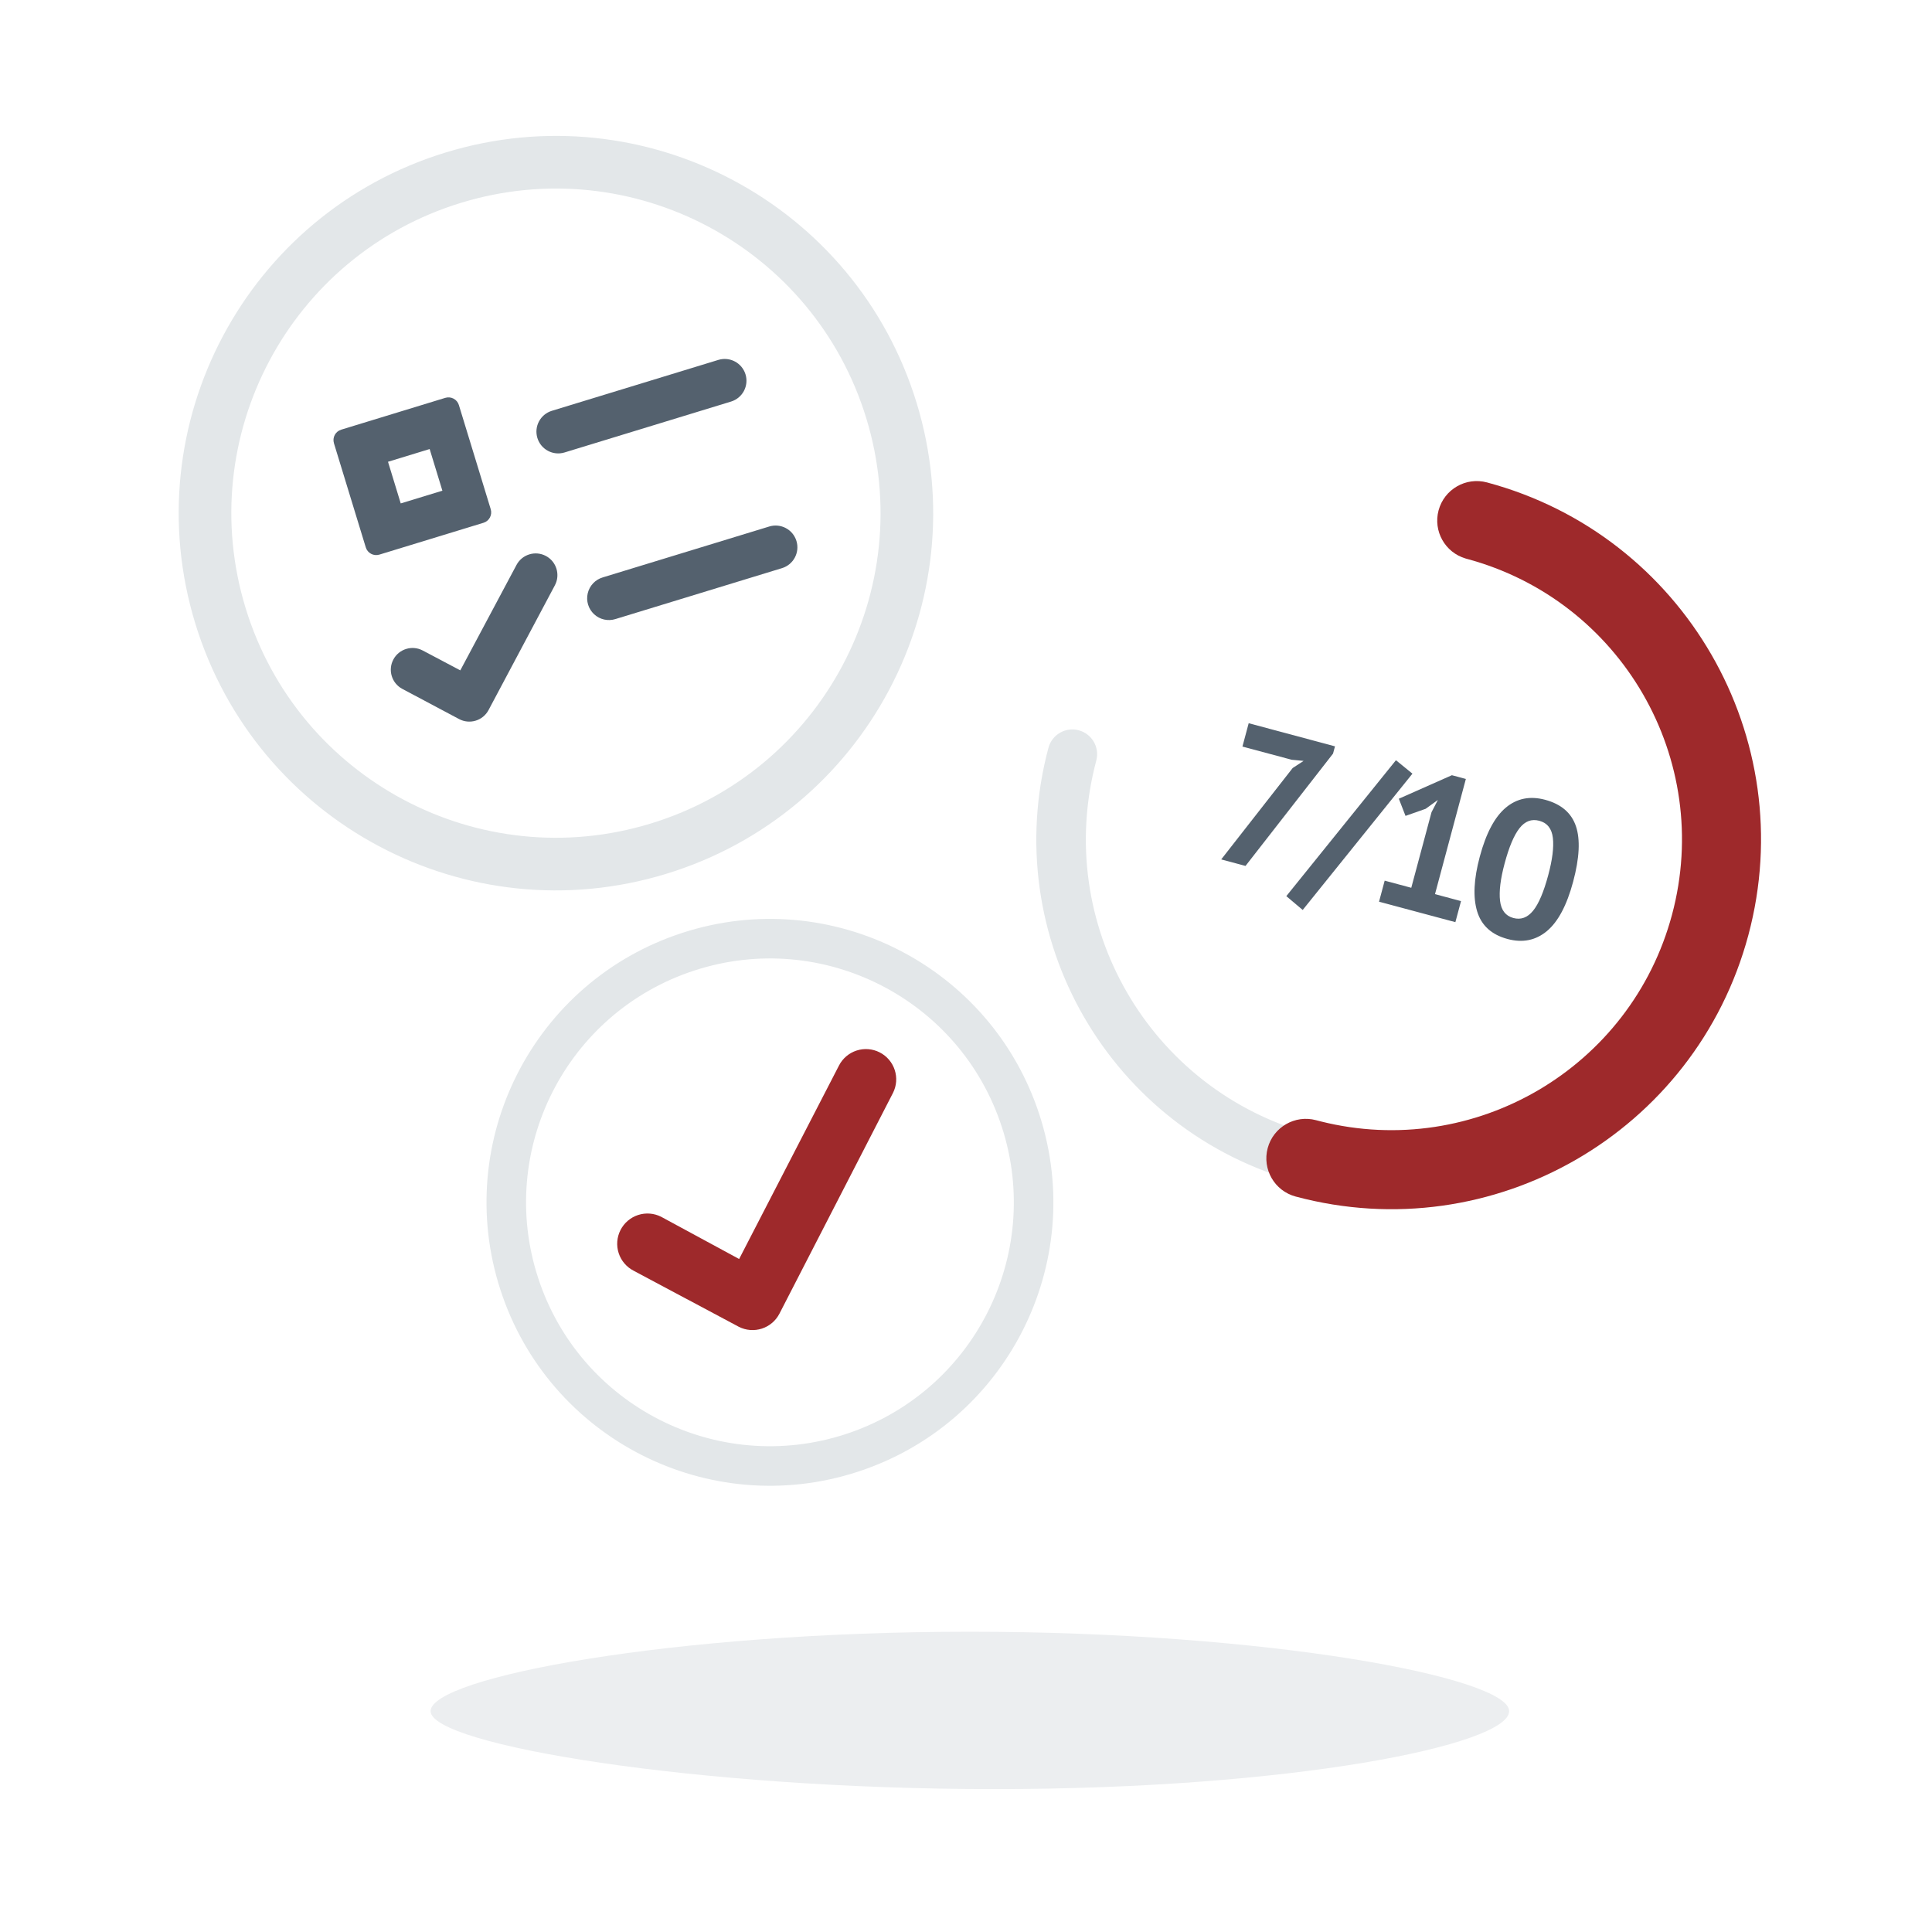
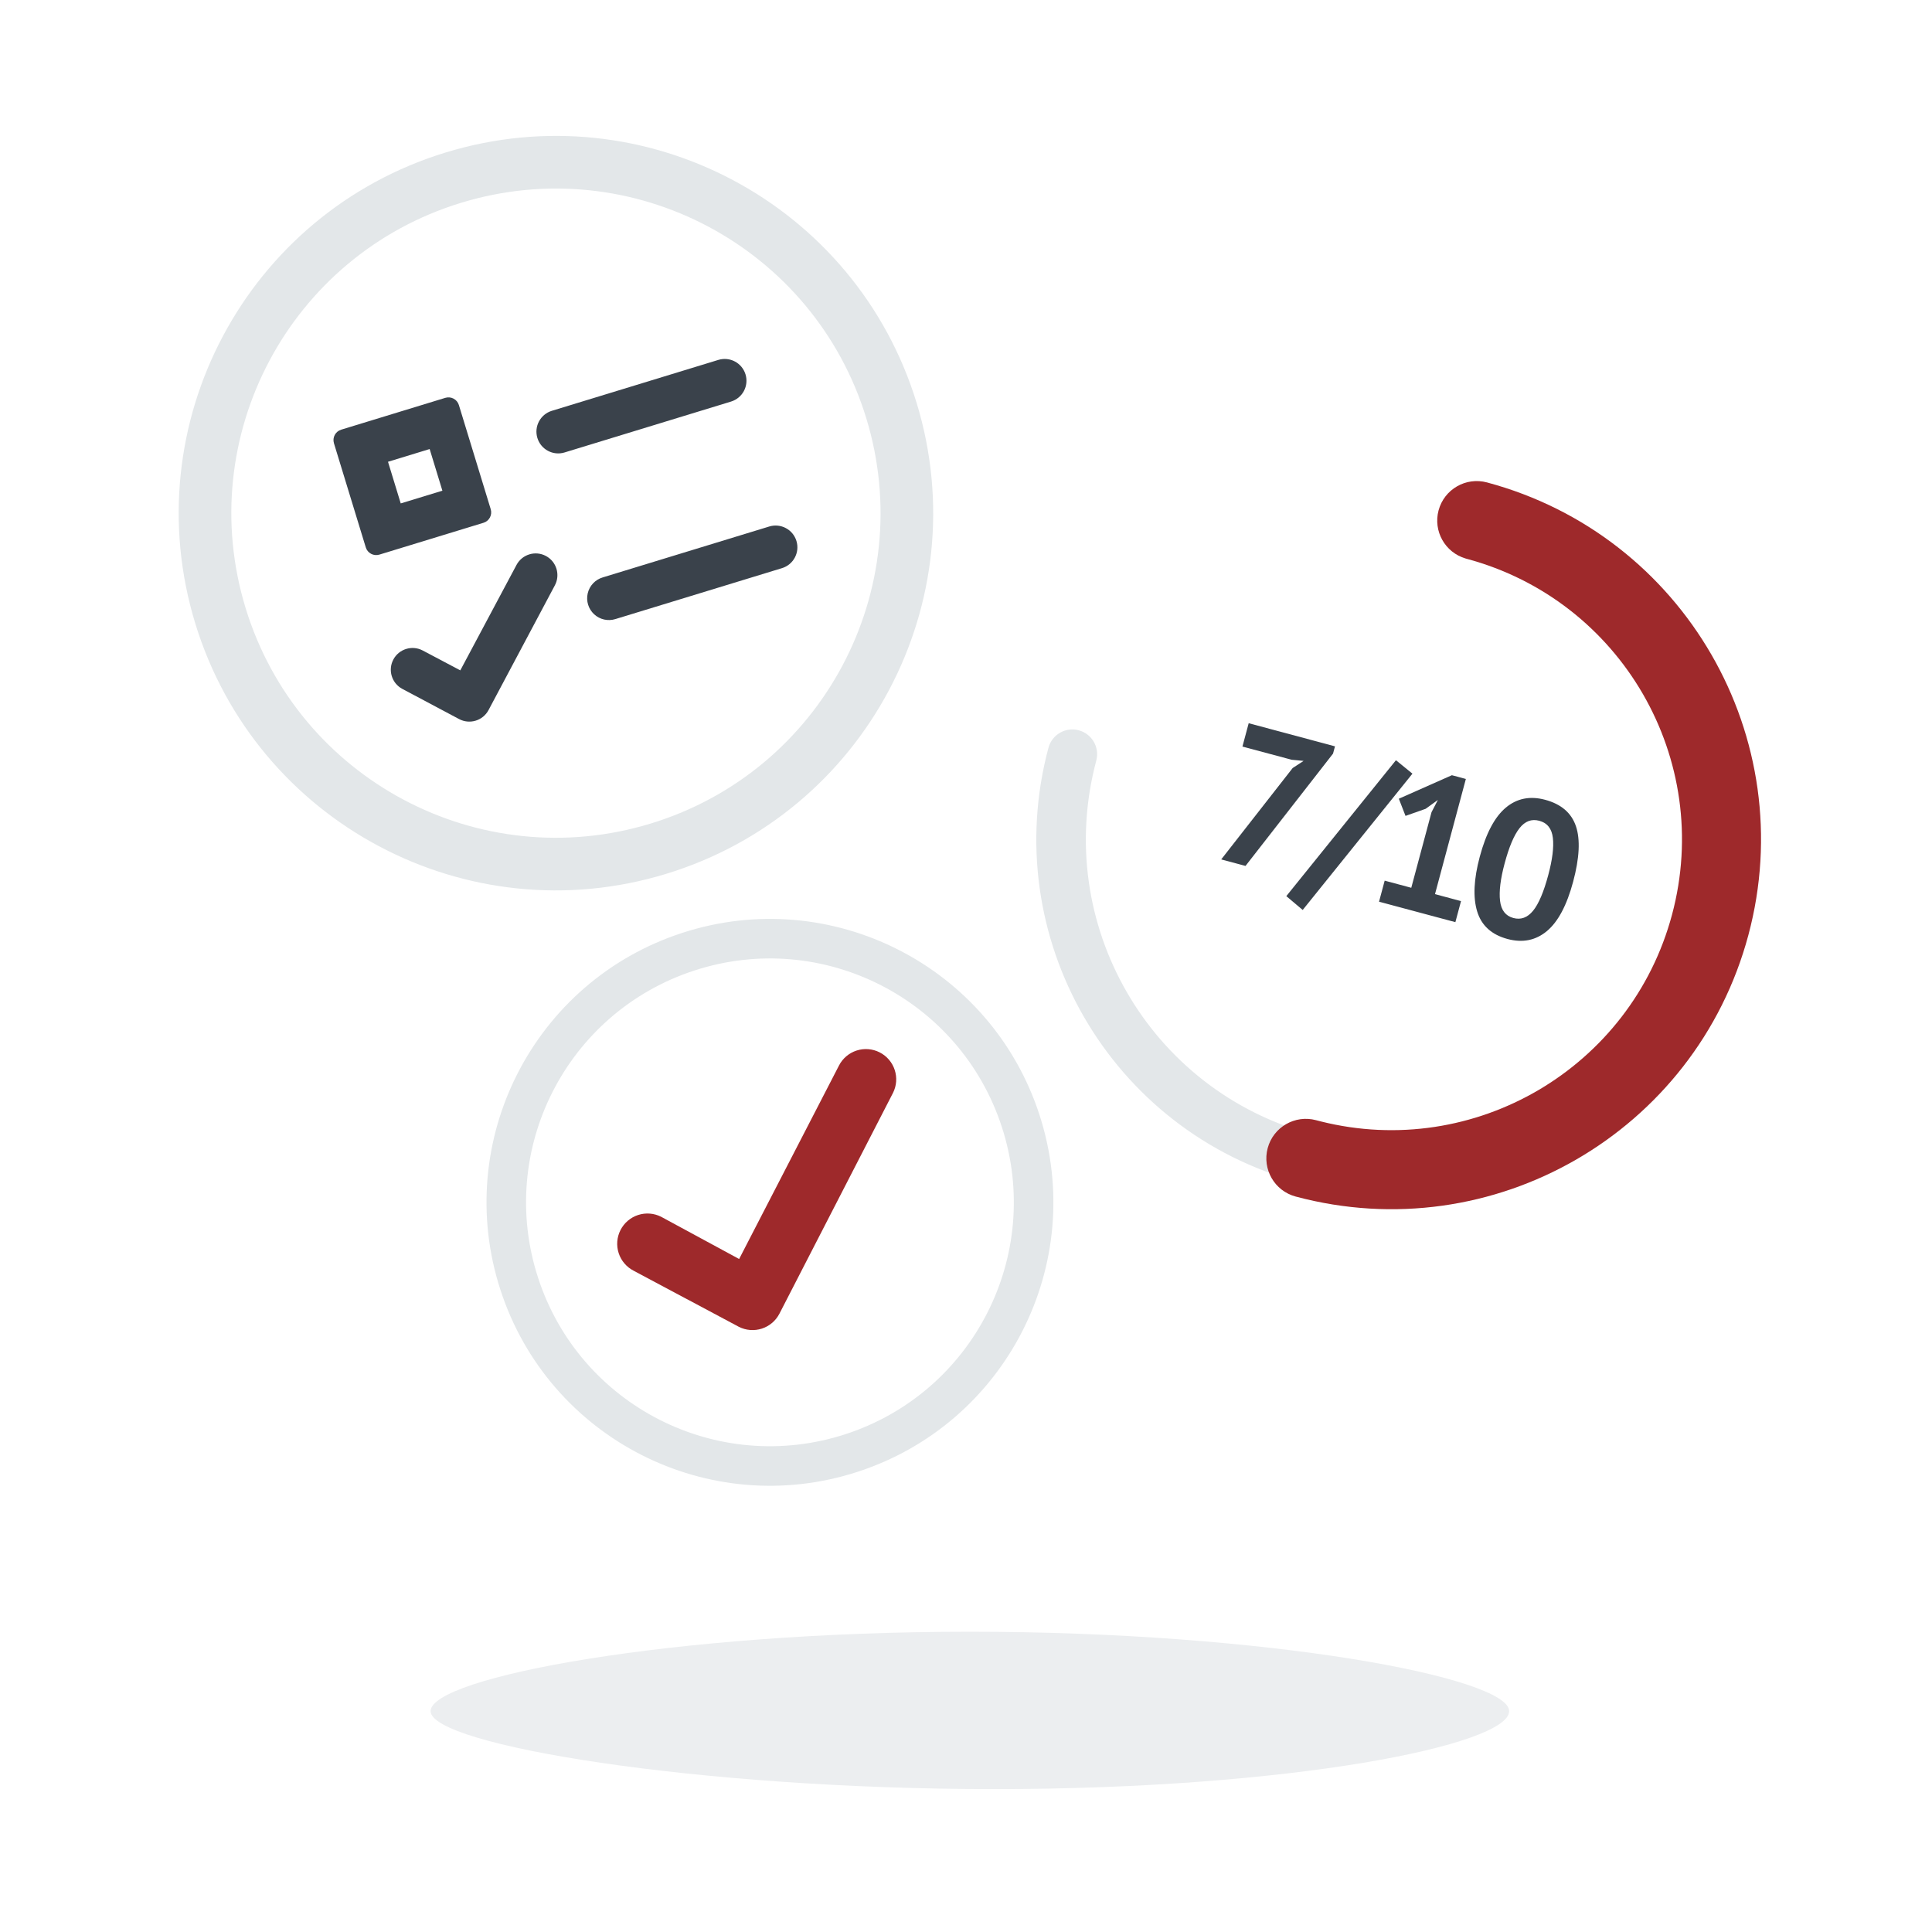
<svg xmlns="http://www.w3.org/2000/svg" width="676" height="676" viewBox="0 0 676 676">
  <g fill="none" fill-rule="evenodd">
-     <path d="M238.763 326.396c52.08-16.922 108.016 11.58 124.937 63.659 16.922 52.08-11.579 108.016-63.658 124.938-52.08 16.921-108.017-11.58-124.938-63.66-16.922-52.079 11.58-108.015 63.659-124.937zm111.78 67.934c-14.561-44.812-62.692-69.337-107.505-54.776-44.813 14.56-69.337 62.692-54.776 107.504 14.56 44.813 62.692 69.337 107.504 54.777 44.813-14.56 69.337-62.692 54.777-107.505zM518.95 173.784c66.245 17.75 105.558 85.84 87.807 152.086-17.75 66.244-85.841 105.557-152.086 87.806-66.244-17.75-105.557-85.841-87.807-152.086a8.664 8.664 0 0116.737 4.485c-15.273 57.001 18.554 115.591 75.555 130.865 57.001 15.273 115.591-18.554 130.865-75.555 15.12-56.431-17.882-114.42-73.852-130.394l-1.703-.47a8.664 8.664 0 114.484-16.737zM155.94 53.352c69.698-21.31 143.474 17.918 164.783 87.617 21.309 69.698-17.919 143.474-87.617 164.783-69.698 21.308-143.474-17.919-164.783-87.617C47.014 148.437 86.241 74.66 155.94 53.352zm147.173 93c-18.335-59.973-81.817-93.726-141.79-75.39-59.973 18.335-93.726 81.816-75.39 141.79 18.335 59.972 81.816 93.726 141.79 75.39 59.972-18.335 93.726-81.817 75.39-141.79z" fill="#E3E7E9" />
-     <path d="M526.889 282.58c3.882-3.241 8.456-4.156 13.722-2.745 5.624 1.507 9.223 4.588 10.798 9.243 1.575 4.656 1.25 11.134-.974 19.436-2.212 8.257-5.274 14.014-9.184 17.271-3.91 3.257-8.5 4.18-13.766 2.77-5.578-1.495-9.12-4.704-10.623-9.628-1.503-4.923-1.202-11.312.903-19.167 2.2-8.212 5.242-13.939 9.124-17.18zm-18.877-11.336l4.887 1.31-10.799 40.301 9.105 2.44-1.973 7.364-26.712-7.158 1.973-7.364 9.306 2.494 7.085-26.444 2.224-4.284-4.271 3.09-7.053 2.486-2.337-6.007 18.565-8.228zm30.56 15.937c-2.679-.717-4.98.15-6.904 2.6-1.924 2.45-3.657 6.553-5.2 12.31-1.46 5.446-1.995 9.81-1.607 13.096.387 3.285 1.942 5.292 4.665 6.021 2.633.706 4.928-.138 6.885-2.532 1.957-2.393 3.73-6.558 5.32-12.494 1.448-5.4 1.986-9.73 1.615-12.986-.371-3.256-1.963-5.261-4.775-6.015zm-50.136-21.183l5.772 4.704-38.395 47.689-5.735-4.838 38.358-47.555zm-51.524-12.945l30.193 8.09-.682 2.545-30.62 39.296-8.502-2.278 25-31.977 3.824-2.491-4.196-.407-17.205-4.61 2.188-8.168zM191.007 194.53a7.596 7.596 0 013.14 10.274L170.94 248.45a7.619 7.619 0 01-10.304 3.15l-19.864-10.561a7.596 7.596 0 01-3.14-10.273 7.615 7.615 0 0110.281-3.157l13.146 6.949 19.667-36.892a7.605 7.605 0 0110.28-3.137zm87.666-5.251a7.619 7.619 0 01-5.058 9.514l-58.289 17.82a7.619 7.619 0 11-4.455-14.572l58.289-17.82a7.619 7.619 0 019.513 5.058zm-118.109-47.545l11.138 36.43a3.81 3.81 0 01-2.529 4.757l-36.43 11.138a3.81 3.81 0 01-4.757-2.53l-11.138-36.43a3.81 3.81 0 012.529-4.757l36.43-11.138a3.81 3.81 0 014.757 2.53zm-10.23 15.384l-14.573 4.455 4.455 14.572 14.573-4.455-4.455-14.572zm110.519-26.128a7.619 7.619 0 01-5.059 9.514l-58.289 17.82a7.619 7.619 0 01-4.455-14.572l58.289-17.82a7.619 7.619 0 019.514 5.058z" fill="#54616e" />
-     <path d="M520.287 168.797c-7.376-1.976-14.957 2.4-16.934 9.777-1.948 7.273 2.28 14.746 9.471 16.847l.306.086c54.247 14.535 86.44 70.295 71.904 124.542-14.39 53.705-69.184 85.794-122.914 72.326l-1.628-.422c-7.376-1.976-14.957 2.401-16.933 9.777-1.976 7.375 2.4 14.957 9.776 16.933 68.999 18.488 139.92-22.459 158.409-91.457 18.488-68.999-22.459-139.92-91.457-158.409zM293.545 372.853L258.62 440.52l-27.262-14.76a10.587 10.587 0 00-14.247 4.63 10.587 10.587 0 004.629 14.247l36.756 19.598a10.587 10.587 0 0014.247-4.63l39.69-77.156c2.647-5.195.577-11.567-4.64-14.225a10.587 10.587 0 00-14.248 4.629z" fill="#9e292b" />
+     <path d="M238.763 326.396c52.08-16.922 108.016 11.58 124.937 63.659 16.922 52.08-11.579 108.016-63.658 124.938-52.08 16.921-108.017-11.58-124.938-63.66-16.922-52.079 11.58-108.015 63.659-124.937zm111.78 67.934c-14.561-44.812-62.692-69.337-107.505-54.776-44.813 14.56-69.337 62.692-54.776 107.504 14.56 44.813 62.692 69.337 107.504 54.777 44.813-14.56 69.337-62.692 54.777-107.505zM518.95 173.784c66.245 17.75 105.558 85.84 87.807 152.086-17.75 66.244-85.841 105.557-152.086 87.806-66.244-17.75-105.557-85.841-87.807-152.086a8.664 8.664 0 0 1 16.737 4.485c-15.273 57.001 18.554 115.591 75.555 130.865 57.001 15.273 115.591-18.554 130.865-75.555 15.12-56.431-17.882-114.42-73.852-130.394l-1.703-.47a8.664 8.664 0 1 1 4.484-16.737zM155.94 53.352c69.698-21.31 143.474 17.918 164.783 87.617 21.309 69.698-17.919 143.474-87.617 164.783-69.698 21.308-143.474-17.919-164.783-87.617C47.014 148.437 86.241 74.66 155.94 53.352zm147.173 93c-18.335-59.973-81.817-93.726-141.79-75.39-59.973 18.335-93.726 81.816-75.39 141.79 18.335 59.972 81.816 93.726 141.79 75.39 59.972-18.335 93.726-81.817 75.39-141.79z" fill="#E3E7E9" />
+     <path d="M526.889 282.58c3.882-3.241 8.456-4.156 13.722-2.745 5.624 1.507 9.223 4.588 10.798 9.243 1.575 4.656 1.25 11.134-.974 19.436-2.212 8.257-5.274 14.014-9.184 17.271-3.91 3.257-8.5 4.18-13.766 2.77-5.578-1.495-9.12-4.704-10.623-9.628-1.503-4.923-1.202-11.312.903-19.167 2.2-8.212 5.242-13.939 9.124-17.18zm-18.877-11.336 4.887 1.31-10.799 40.301 9.105 2.44-1.973 7.364-26.712-7.158 1.973-7.364 9.306 2.494 7.085-26.444 2.224-4.284-4.271 3.09-7.053 2.486-2.337-6.007 18.565-8.228zm30.56 15.937c-2.679-.717-4.98.15-6.904 2.6-1.924 2.45-3.657 6.553-5.2 12.31-1.46 5.446-1.995 9.81-1.607 13.096.387 3.285 1.942 5.292 4.665 6.021 2.633.706 4.928-.138 6.885-2.532 1.957-2.393 3.73-6.558 5.32-12.494 1.448-5.4 1.986-9.73 1.615-12.986-.371-3.256-1.963-5.261-4.775-6.015zm-50.136-21.183 5.772 4.704-38.395 47.689-5.735-4.838 38.358-47.555zm-51.524-12.945 30.193 8.09-.682 2.545-30.62 39.296-8.502-2.278 25-31.977 3.824-2.491-4.196-.407-17.205-4.61 2.188-8.168zM191.007 194.53a7.596 7.596 0 0 1 3.14 10.274L170.94 248.45a7.619 7.619 0 0 1-10.304 3.15l-19.864-10.561a7.596 7.596 0 0 1-3.14-10.273 7.615 7.615 0 0 1 10.281-3.157l13.146 6.949 19.667-36.892a7.605 7.605 0 0 1 10.28-3.137zm87.666-5.251a7.619 7.619 0 0 1-5.058 9.514l-58.289 17.82a7.619 7.619 0 1 1-4.455-14.572l58.289-17.82a7.619 7.619 0 0 1 9.513 5.058zm-118.109-47.545 11.138 36.43a3.81 3.81 0 0 1-2.529 4.757l-36.43 11.138a3.81 3.81 0 0 1-4.757-2.53l-11.138-36.43a3.81 3.81 0 0 1 2.529-4.757l36.43-11.138a3.81 3.81 0 0 1 4.757 2.53zm-10.23 15.384-14.573 4.455 4.455 14.572 14.573-4.455-4.455-14.572zm110.519-26.128a7.619 7.619 0 0 1-5.059 9.514l-58.289 17.82a7.619 7.619 0 0 1-4.455-14.572l58.289-17.82a7.619 7.619 0 0 1 9.514 5.058z" fill="#3a424b" />
+     <path d="M520.287 168.797c-7.376-1.976-14.957 2.4-16.934 9.777-1.948 7.273 2.28 14.746 9.471 16.847l.306.086c54.247 14.535 86.44 70.295 71.904 124.542-14.39 53.705-69.184 85.794-122.914 72.326l-1.628-.422c-7.376-1.976-14.957 2.401-16.933 9.777-1.976 7.375 2.4 14.957 9.776 16.933 68.999 18.488 139.92-22.459 158.409-91.457 18.488-68.999-22.459-139.92-91.457-158.409zM293.545 372.853 258.62 440.52l-27.262-14.76a10.587 10.587 0 0 0-14.247 4.63 10.587 10.587 0 0 0 4.629 14.247l36.756 19.598a10.587 10.587 0 0 0 14.247-4.63l39.69-77.156c2.647-5.195.577-11.567-4.64-14.225a10.587 10.587 0 0 0-14.248 4.629z" fill="#9e292b" />
    <path d="M347.91 626c104.207 0 180.127-15.468 180.127-27.274 0-11.806-84.477-27.791-188.685-27.791-104.207 0-188.684 15.985-188.684 27.791 0 11.806 93.034 27.274 197.241 27.274z" fill="#ECEEF0" />
  </g>
</svg>
